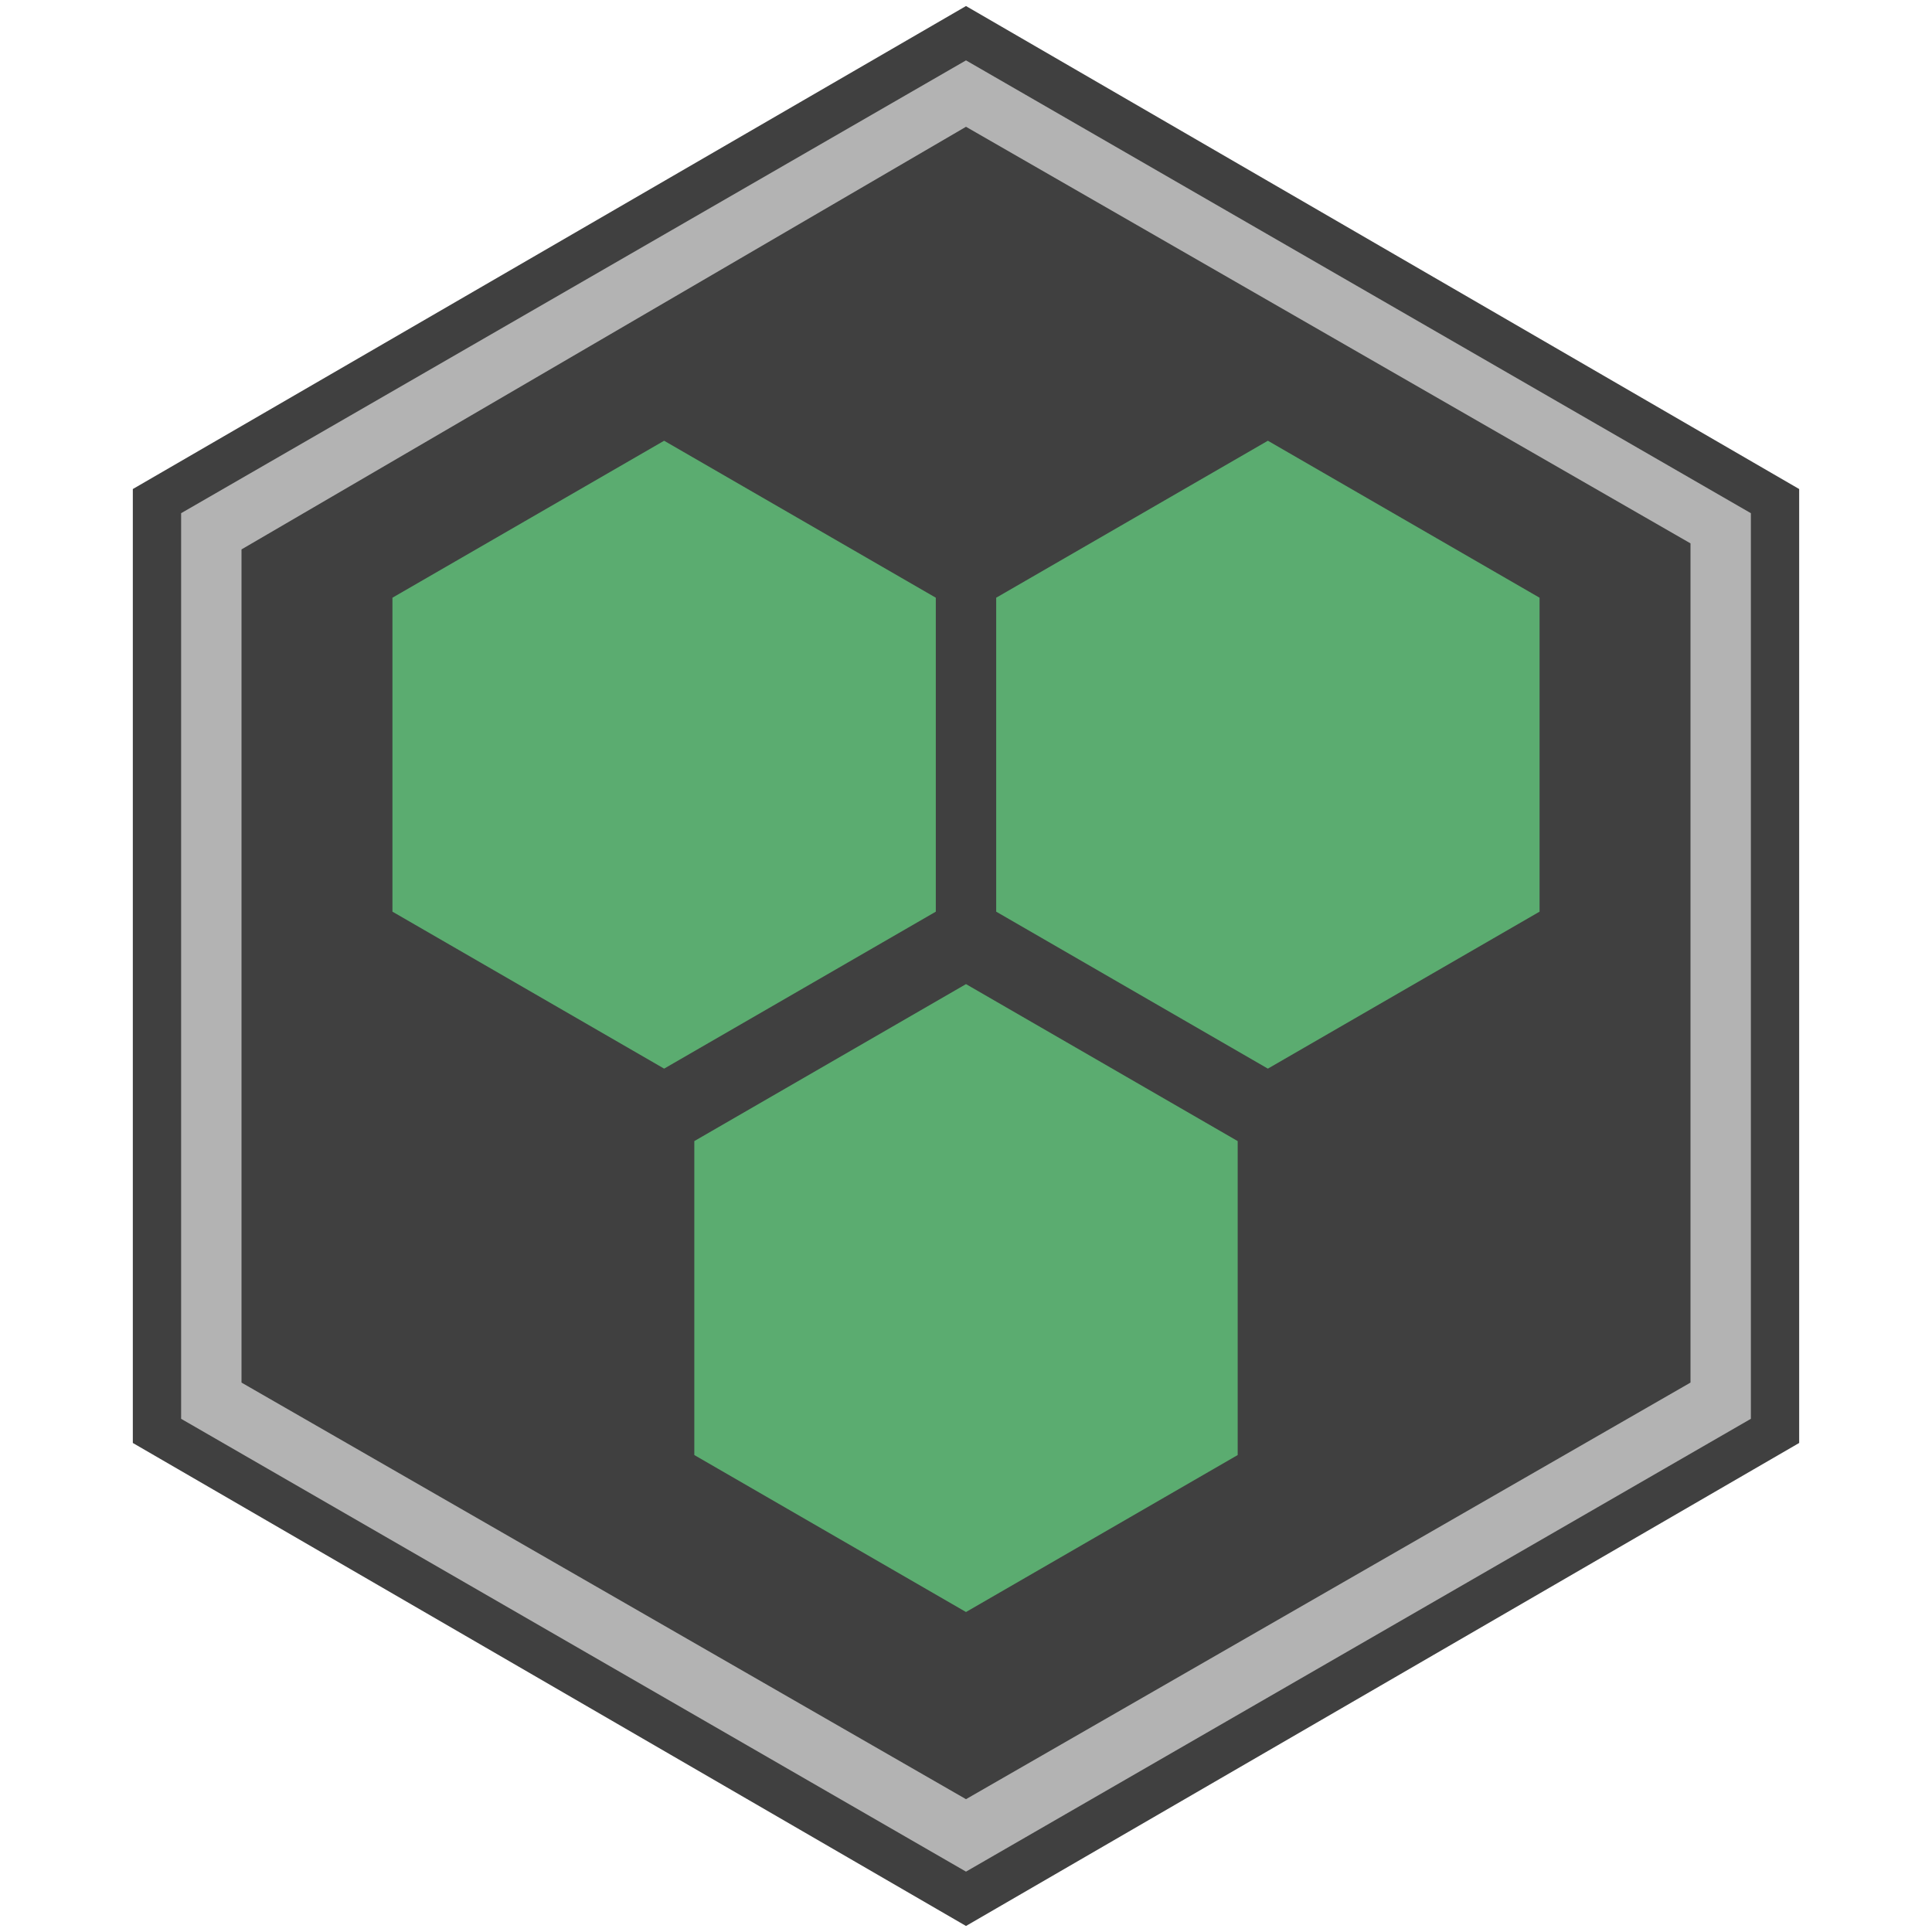
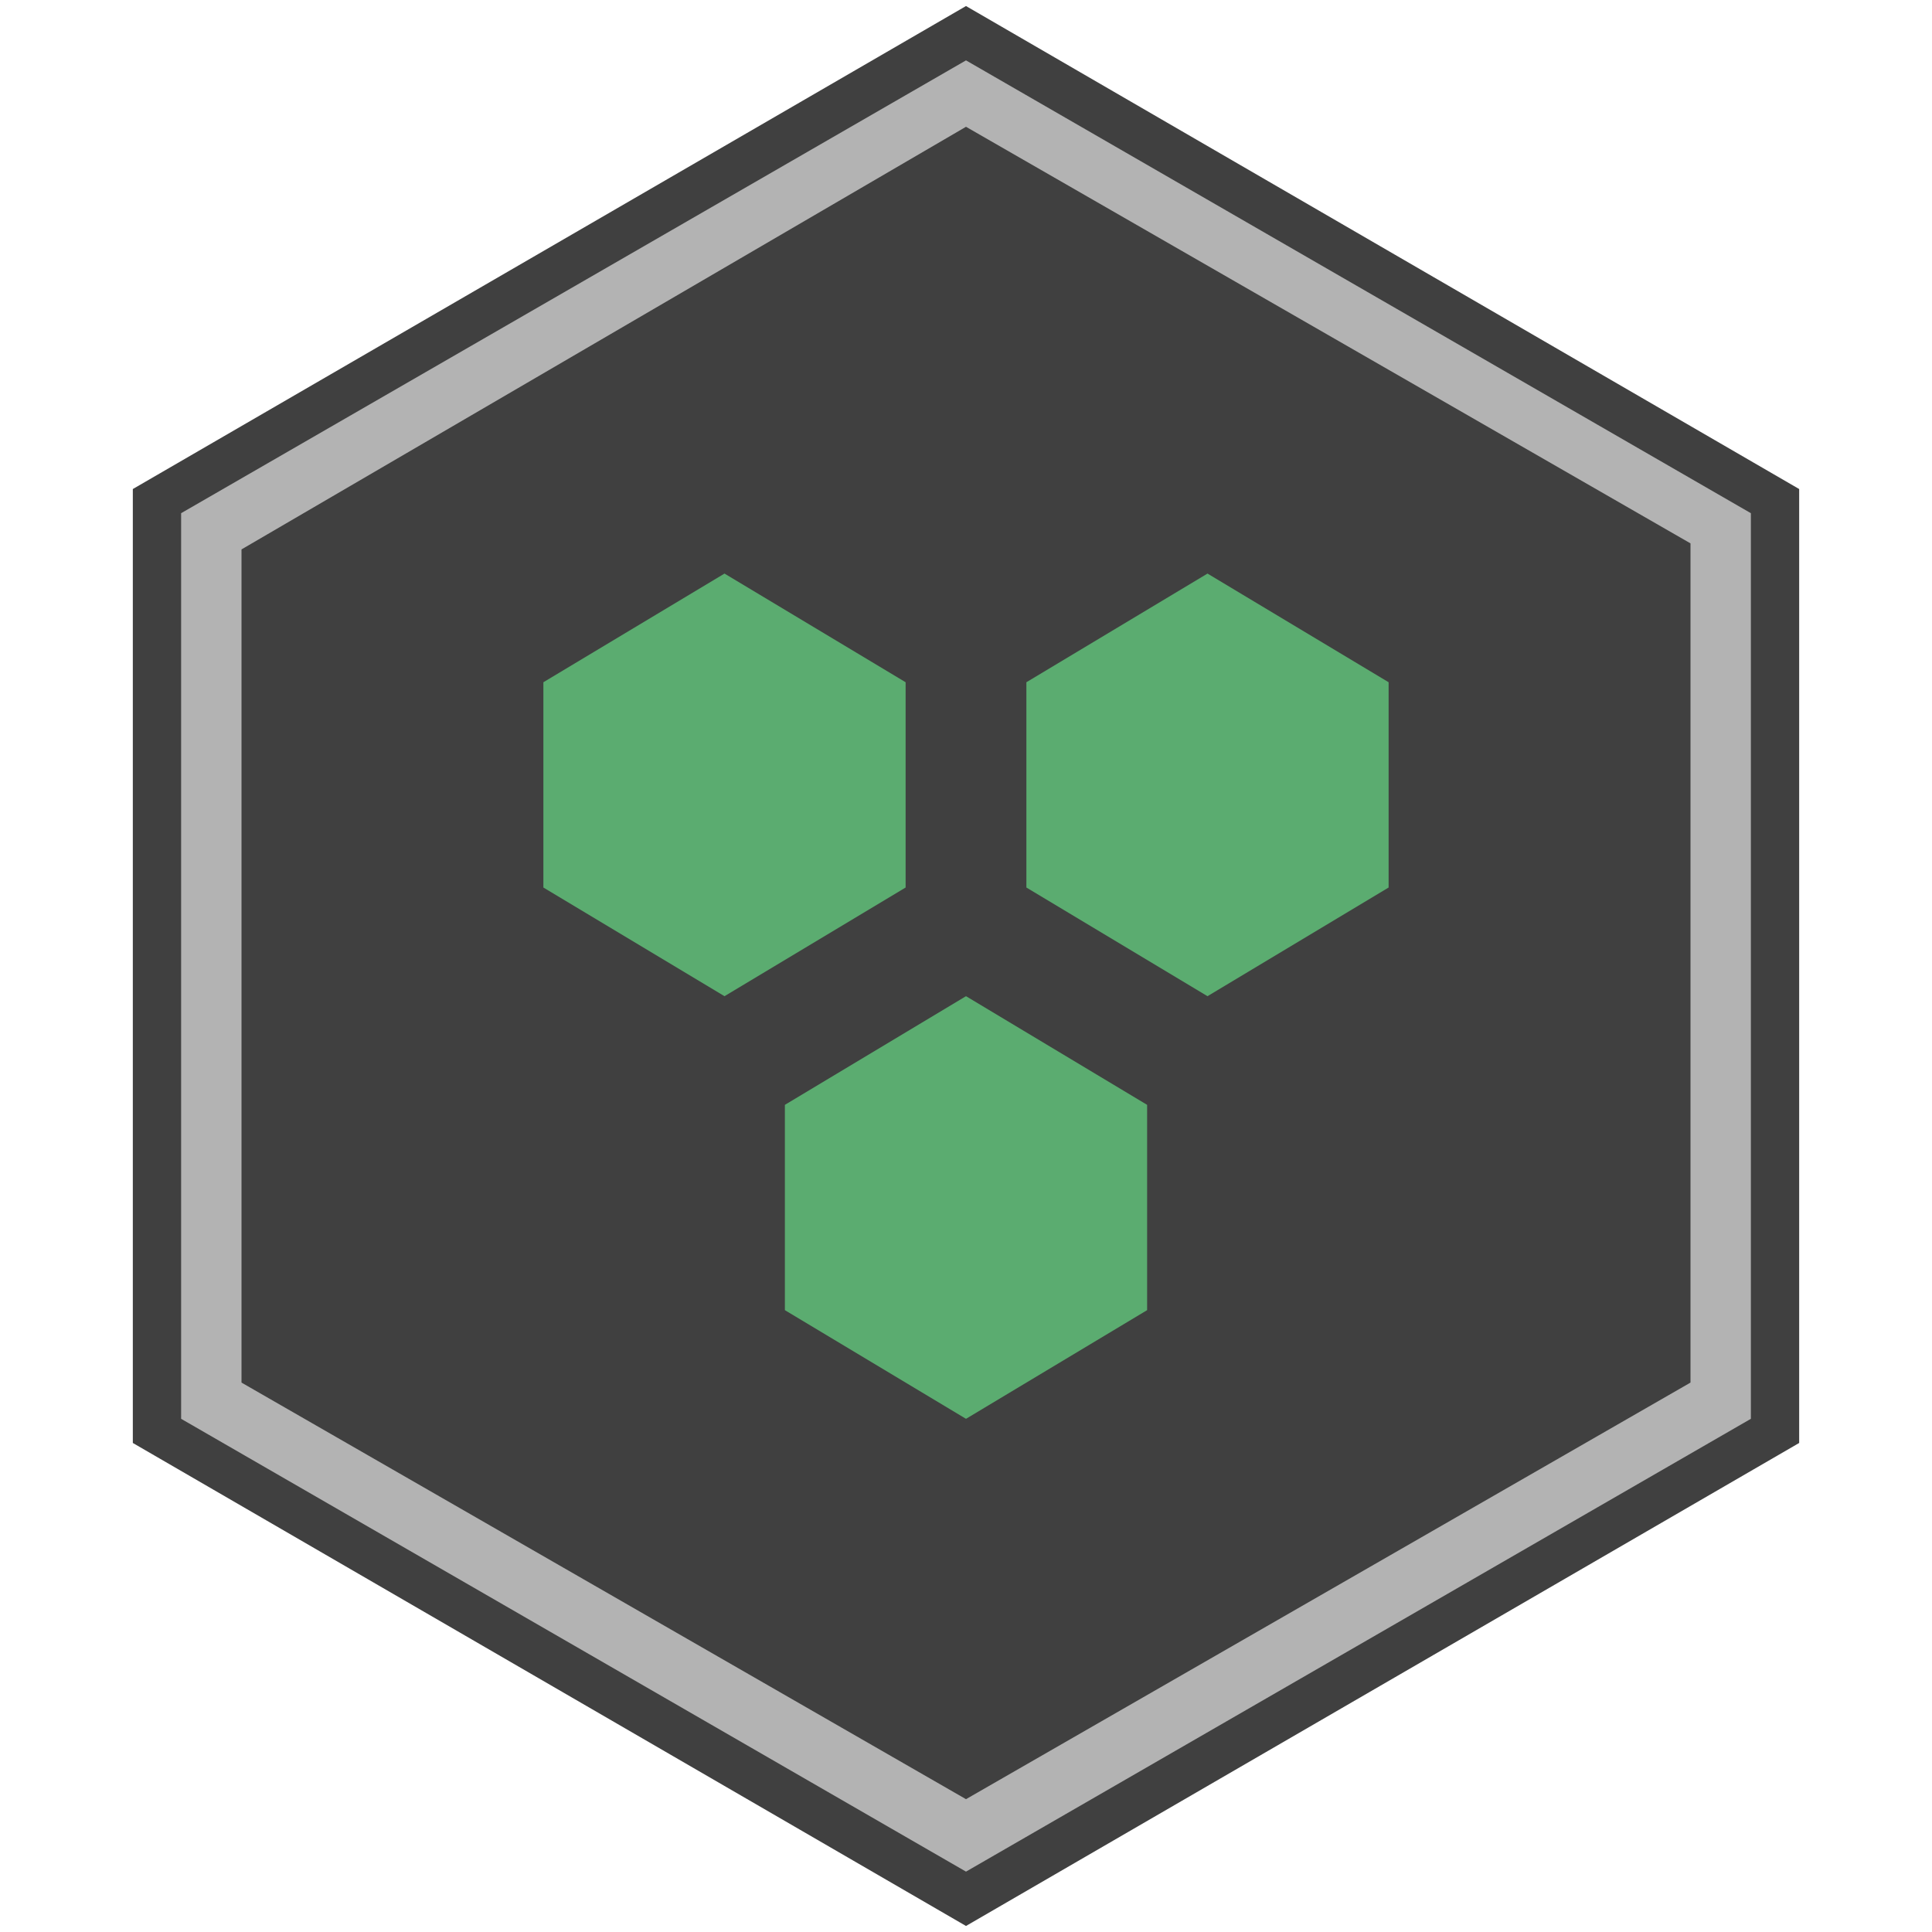
<svg xmlns="http://www.w3.org/2000/svg" version="1.1" id="Ebene_1" x="0px" y="0px" viewBox="0 0 32 32" style="enable-background:new 0 0 32 32;" xml:space="preserve">
  <style type="text/css">
	.st0{opacity:0.75;}
	.st1{fill:#B3B3B3;}
	.st2{fill:#64D080;}
</style>
  <g class="st0">
    <polygon points="2.2,8.1 2.2,23.9 16,31.9 29.8,23.9 29.8,8.1 16,0.1  " />
  </g>
  <g>
-     <path class="st1" d="M16,2.1l12,6.9v13.9l-12,6.9L4,22.9V9.1L16,2.1 M16,1L3,8.5v15L16,31l13-7.5v-15L16,1L16,1z" />
+     <path class="st1" d="M16,2.1L28,9v13.9l-12,6.9L4,22.9V9.1L16,2.1 M16,1L3,8.5v15L16,31l13-7.5v-15L16,1L16,1z" />
  </g>
  <g class="st0">
-     <polygon class="st2" points="6.5,9.9 6.5,15.1 11,17.7 15.5,15.1 15.5,9.9 11,7.3  " />
+     <polygon class="st2" points="9,11.3 9,14.7 12,16.5 15,14.7 15,11.3 12,9.5  " />
  </g>
  <g class="st0">
-     <polygon class="st2" points="16.5,9.9 16.5,15.1 21,17.7 25.5,15.1 25.5,9.9 21,7.3  " />
+     <polygon class="st2" points="17,11.3 17,14.7 20,16.5 23,14.7 23,11.3 20,9.5  " />
  </g>
  <g class="st0">
-     <polygon class="st2" points="11.5,18.9 11.5,24.1 16,26.7 20.5,24.1 20.5,18.9 16,16.3  " />
+     <polygon class="st2" points="13,18.3 13,21.7 16,23.5 19,21.7 19,18.3 16,16.5  " />
  </g>
</svg>
